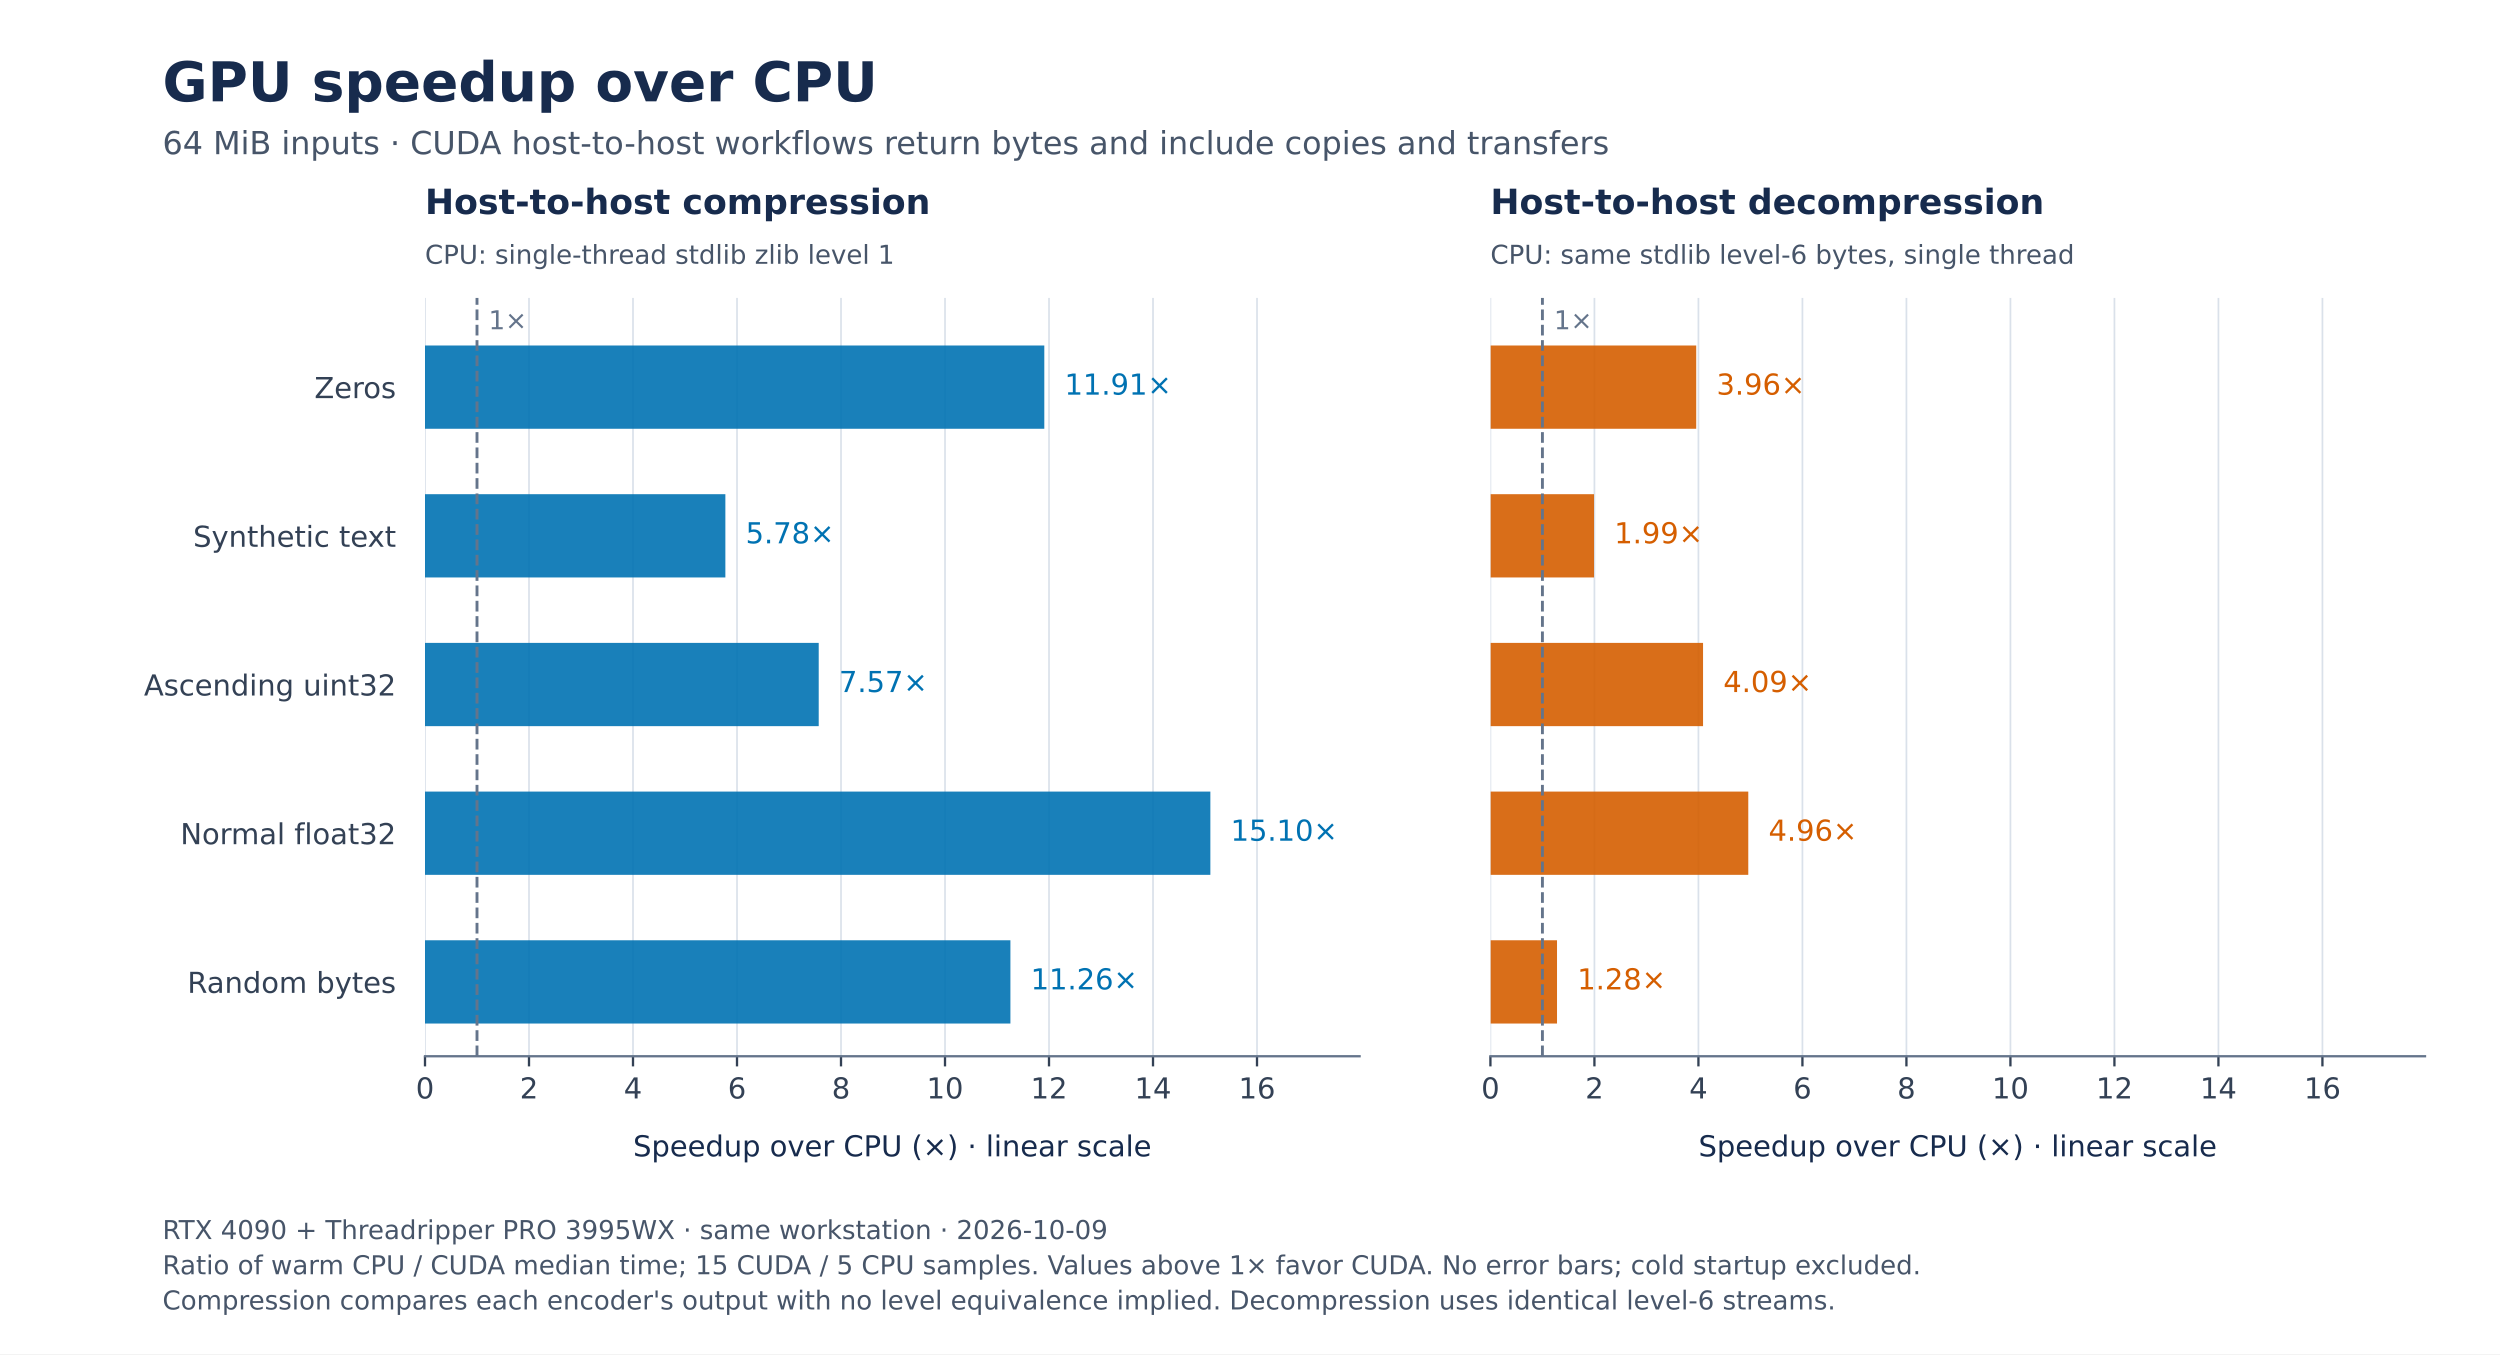
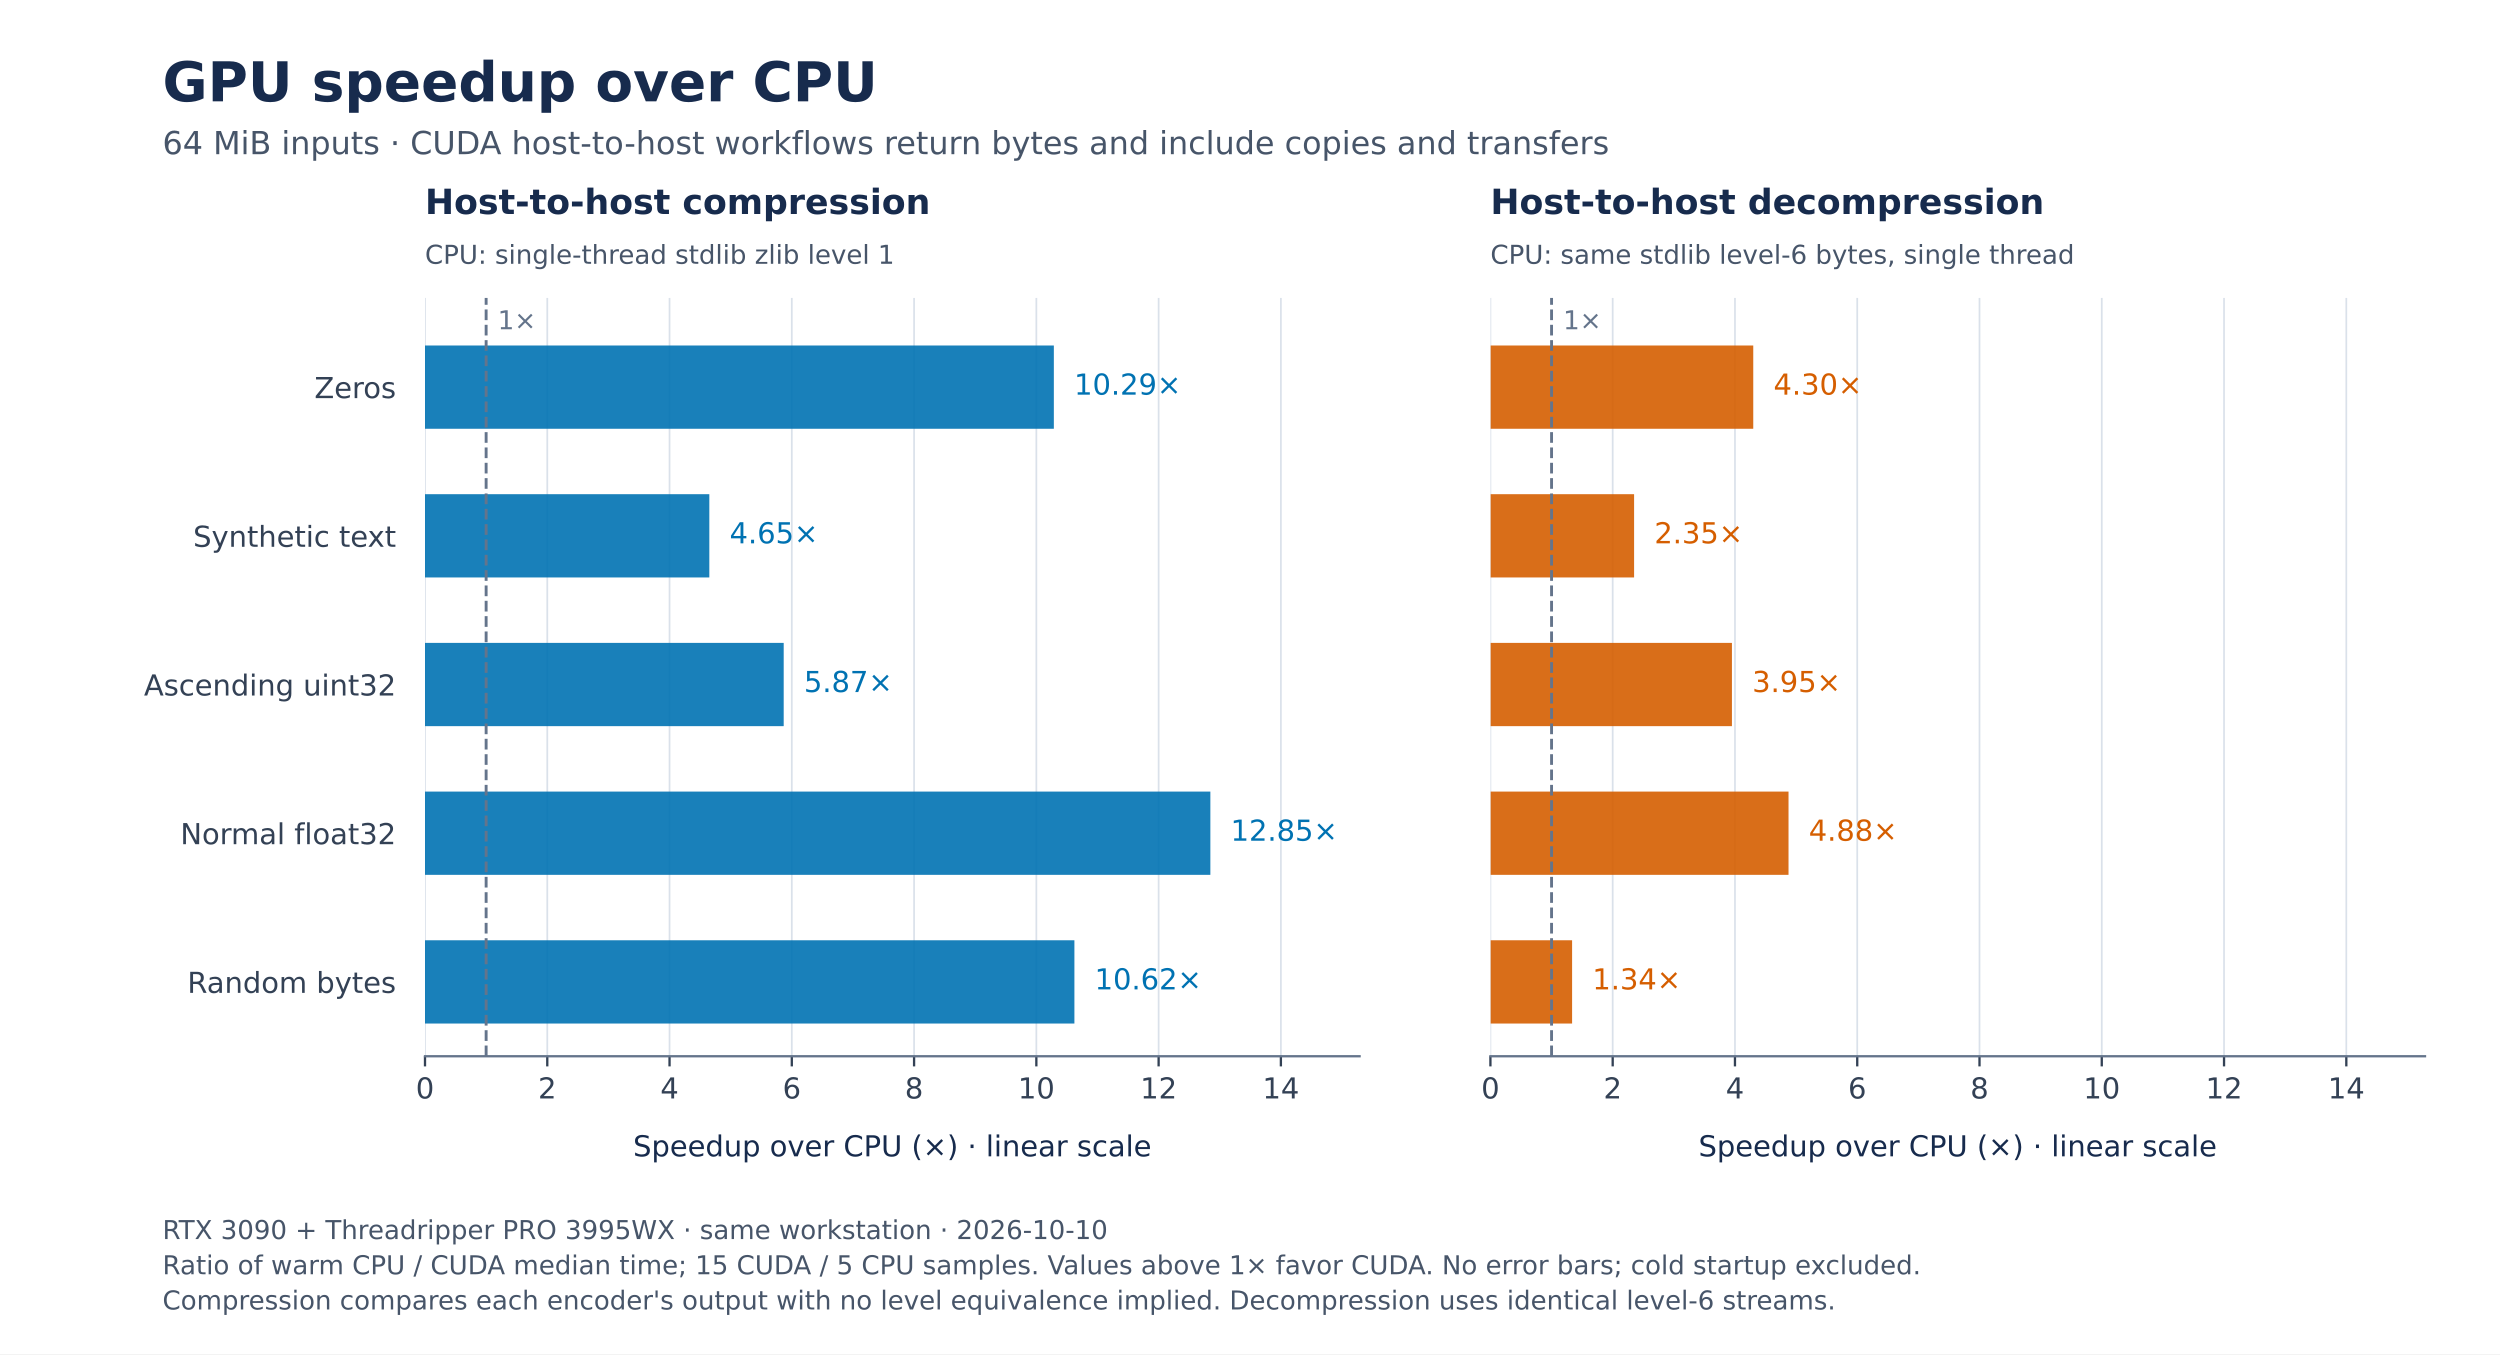
<svg xmlns="http://www.w3.org/2000/svg" xmlns:xlink="http://www.w3.org/1999/xlink" width="864pt" height="468pt" viewBox="0 0 864 468" version="1.1">
  <defs>
    <style type="text/css">*{stroke-linejoin: round; stroke-linecap: butt}</style>
  </defs>
  <g id="figure_1">
    <g id="patch_1">
      <path d="M 0 468 L 864 468 L 864 0 L 0 0 z " style="fill: #ffffff" />
    </g>
    <g id="axes_1">
      <g id="patch_2">
        <path d="M 146.88 365.04 L 469.871 365.04 L 469.871 102.96 L 146.88 102.96 z " style="fill: #ffffff" />
      </g>
      <g id="matplotlib.axis_1">
        <g id="xtick_1">
          <g id="line2d_1">
            <path d="M 146.88 365.04 L 146.88 102.96 " clip-path="url(#p2e2765085f)" style="fill: none; stroke: #cbd5e1; stroke-opacity: 0.7; stroke-width: 0.6; stroke-linecap: square" />
          </g>
          <g id="line2d_2">
            <defs>
              <path id="mdb11cd550d" d="M 0 0 L 0 3.5 " style="stroke: #334155; stroke-width: 0.8" />
            </defs>
            <g>
              <use xlink:href="#mdb11cd550d" x="146.88" y="365.04" style="fill: #334155; stroke: #334155; stroke-width: 0.8" />
            </g>
          </g>
          <g id="text_1">
            <text style="font-size: 10px; font-family: 'DejaVu Sans'; text-anchor: middle; fill: #334155" x="146.88" y="379.638" transform="rotate(-0 146.88 379.6377)">0</text>
          </g>
        </g>
        <g id="xtick_2">
          <g id="line2d_3">
-             <path d="M 182.823 365.04 L 182.823 102.96 " clip-path="url(#p2e2765085f)" style="fill: none; stroke: #cbd5e1; stroke-opacity: 0.7; stroke-width: 0.6; stroke-linecap: square" />
+             <path d="M 189.136 365.04 L 189.136 102.96 " clip-path="url(#p2e2765085f)" style="fill: none; stroke: #cbd5e1; stroke-opacity: 0.7; stroke-width: 0.6; stroke-linecap: square" />
          </g>
          <g id="line2d_4">
            <g>
-               <use xlink:href="#mdb11cd550d" x="182.823" y="365.04" style="fill: #334155; stroke: #334155; stroke-width: 0.8" />
+               <use xlink:href="#mdb11cd550d" x="189.136" y="365.04" style="fill: #334155; stroke: #334155; stroke-width: 0.8" />
            </g>
          </g>
          <g id="text_2">
-             <text style="font-size: 10px; font-family: 'DejaVu Sans'; text-anchor: middle; fill: #334155" x="182.823" y="379.638" transform="rotate(-0 182.8227 379.6377)">2</text>
+             <text style="font-size: 10px; font-family: 'DejaVu Sans'; text-anchor: middle; fill: #334155" x="189.136" y="379.638" transform="rotate(-0 189.1365 379.6377)">2</text>
          </g>
        </g>
        <g id="xtick_3">
          <g id="line2d_5">
-             <path d="M 218.765 365.04 L 218.765 102.96 " clip-path="url(#p2e2765085f)" style="fill: none; stroke: #cbd5e1; stroke-opacity: 0.7; stroke-width: 0.6; stroke-linecap: square" />
+             <path d="M 231.393 365.04 L 231.393 102.96 " clip-path="url(#p2e2765085f)" style="fill: none; stroke: #cbd5e1; stroke-opacity: 0.7; stroke-width: 0.6; stroke-linecap: square" />
          </g>
          <g id="line2d_6">
            <g>
-               <use xlink:href="#mdb11cd550d" x="218.765" y="365.04" style="fill: #334155; stroke: #334155; stroke-width: 0.8" />
+               <use xlink:href="#mdb11cd550d" x="231.393" y="365.04" style="fill: #334155; stroke: #334155; stroke-width: 0.8" />
            </g>
          </g>
          <g id="text_3">
-             <text style="font-size: 10px; font-family: 'DejaVu Sans'; text-anchor: middle; fill: #334155" x="218.765" y="379.638" transform="rotate(-0 218.7653 379.6377)">4</text>
+             <text style="font-size: 10px; font-family: 'DejaVu Sans'; text-anchor: middle; fill: #334155" x="231.393" y="379.638" transform="rotate(-0 231.3929 379.6377)">4</text>
          </g>
        </g>
        <g id="xtick_4">
          <g id="line2d_7">
-             <path d="M 254.708 365.04 L 254.708 102.96 " clip-path="url(#p2e2765085f)" style="fill: none; stroke: #cbd5e1; stroke-opacity: 0.7; stroke-width: 0.6; stroke-linecap: square" />
+             <path d="M 273.649 365.04 L 273.649 102.96 " clip-path="url(#p2e2765085f)" style="fill: none; stroke: #cbd5e1; stroke-opacity: 0.7; stroke-width: 0.6; stroke-linecap: square" />
          </g>
          <g id="line2d_8">
            <g>
-               <use xlink:href="#mdb11cd550d" x="254.708" y="365.04" style="fill: #334155; stroke: #334155; stroke-width: 0.8" />
+               <use xlink:href="#mdb11cd550d" x="273.649" y="365.04" style="fill: #334155; stroke: #334155; stroke-width: 0.8" />
            </g>
          </g>
          <g id="text_4">
-             <text style="font-size: 10px; font-family: 'DejaVu Sans'; text-anchor: middle; fill: #334155" x="254.708" y="379.638" transform="rotate(-0 254.708 379.6377)">6</text>
+             <text style="font-size: 10px; font-family: 'DejaVu Sans'; text-anchor: middle; fill: #334155" x="273.649" y="379.638" transform="rotate(-0 273.6494 379.6377)">6</text>
          </g>
        </g>
        <g id="xtick_5">
          <g id="line2d_9">
-             <path d="M 290.651 365.04 L 290.651 102.96 " clip-path="url(#p2e2765085f)" style="fill: none; stroke: #cbd5e1; stroke-opacity: 0.7; stroke-width: 0.6; stroke-linecap: square" />
+             <path d="M 315.906 365.04 L 315.906 102.96 " clip-path="url(#p2e2765085f)" style="fill: none; stroke: #cbd5e1; stroke-opacity: 0.7; stroke-width: 0.6; stroke-linecap: square" />
          </g>
          <g id="line2d_10">
            <g>
-               <use xlink:href="#mdb11cd550d" x="290.651" y="365.04" style="fill: #334155; stroke: #334155; stroke-width: 0.8" />
+               <use xlink:href="#mdb11cd550d" x="315.906" y="365.04" style="fill: #334155; stroke: #334155; stroke-width: 0.8" />
            </g>
          </g>
          <g id="text_5">
-             <text style="font-size: 10px; font-family: 'DejaVu Sans'; text-anchor: middle; fill: #334155" x="290.651" y="379.638" transform="rotate(-0 290.6506 379.6377)">8</text>
+             <text style="font-size: 10px; font-family: 'DejaVu Sans'; text-anchor: middle; fill: #334155" x="315.906" y="379.638" transform="rotate(-0 315.9058 379.6377)">8</text>
          </g>
        </g>
        <g id="xtick_6">
          <g id="line2d_11">
-             <path d="M 326.593 365.04 L 326.593 102.96 " clip-path="url(#p2e2765085f)" style="fill: none; stroke: #cbd5e1; stroke-opacity: 0.7; stroke-width: 0.6; stroke-linecap: square" />
+             <path d="M 358.162 365.04 L 358.162 102.96 " clip-path="url(#p2e2765085f)" style="fill: none; stroke: #cbd5e1; stroke-opacity: 0.7; stroke-width: 0.6; stroke-linecap: square" />
          </g>
          <g id="line2d_12">
            <g>
-               <use xlink:href="#mdb11cd550d" x="326.593" y="365.04" style="fill: #334155; stroke: #334155; stroke-width: 0.8" />
+               <use xlink:href="#mdb11cd550d" x="358.162" y="365.04" style="fill: #334155; stroke: #334155; stroke-width: 0.8" />
            </g>
          </g>
          <g id="text_6">
-             <text style="font-size: 10px; font-family: 'DejaVu Sans'; text-anchor: middle; fill: #334155" x="326.593" y="379.638" transform="rotate(-0 326.5933 379.6377)">10</text>
+             <text style="font-size: 10px; font-family: 'DejaVu Sans'; text-anchor: middle; fill: #334155" x="358.162" y="379.638" transform="rotate(-0 358.1623 379.6377)">10</text>
          </g>
        </g>
        <g id="xtick_7">
          <g id="line2d_13">
-             <path d="M 362.536 365.04 L 362.536 102.96 " clip-path="url(#p2e2765085f)" style="fill: none; stroke: #cbd5e1; stroke-opacity: 0.7; stroke-width: 0.6; stroke-linecap: square" />
+             <path d="M 400.419 365.04 L 400.419 102.96 " clip-path="url(#p2e2765085f)" style="fill: none; stroke: #cbd5e1; stroke-opacity: 0.7; stroke-width: 0.6; stroke-linecap: square" />
          </g>
          <g id="line2d_14">
            <g>
-               <use xlink:href="#mdb11cd550d" x="362.536" y="365.04" style="fill: #334155; stroke: #334155; stroke-width: 0.8" />
+               <use xlink:href="#mdb11cd550d" x="400.419" y="365.04" style="fill: #334155; stroke: #334155; stroke-width: 0.8" />
            </g>
          </g>
          <g id="text_7">
-             <text style="font-size: 10px; font-family: 'DejaVu Sans'; text-anchor: middle; fill: #334155" x="362.536" y="379.638" transform="rotate(-0 362.536 379.6377)">12</text>
+             <text style="font-size: 10px; font-family: 'DejaVu Sans'; text-anchor: middle; fill: #334155" x="400.419" y="379.638" transform="rotate(-0 400.4187 379.6377)">12</text>
          </g>
        </g>
        <g id="xtick_8">
          <g id="line2d_15">
-             <path d="M 398.479 365.04 L 398.479 102.96 " clip-path="url(#p2e2765085f)" style="fill: none; stroke: #cbd5e1; stroke-opacity: 0.7; stroke-width: 0.6; stroke-linecap: square" />
+             <path d="M 442.675 365.04 L 442.675 102.96 " clip-path="url(#p2e2765085f)" style="fill: none; stroke: #cbd5e1; stroke-opacity: 0.7; stroke-width: 0.6; stroke-linecap: square" />
          </g>
          <g id="line2d_16">
            <g>
-               <use xlink:href="#mdb11cd550d" x="398.479" y="365.04" style="fill: #334155; stroke: #334155; stroke-width: 0.8" />
+               <use xlink:href="#mdb11cd550d" x="442.675" y="365.04" style="fill: #334155; stroke: #334155; stroke-width: 0.8" />
            </g>
          </g>
          <g id="text_8">
-             <text style="font-size: 10px; font-family: 'DejaVu Sans'; text-anchor: middle; fill: #334155" x="398.479" y="379.638" transform="rotate(-0 398.4786 379.6377)">14</text>
-           </g>
-         </g>
-         <g id="xtick_9">
-           <g id="line2d_17">
-             <path d="M 434.421 365.04 L 434.421 102.96 " clip-path="url(#p2e2765085f)" style="fill: none; stroke: #cbd5e1; stroke-opacity: 0.7; stroke-width: 0.6; stroke-linecap: square" />
-           </g>
-           <g id="line2d_18">
-             <g>
-               <use xlink:href="#mdb11cd550d" x="434.421" y="365.04" style="fill: #334155; stroke: #334155; stroke-width: 0.8" />
-             </g>
-           </g>
-           <g id="text_9">
-             <text style="font-size: 10px; font-family: 'DejaVu Sans'; text-anchor: middle; fill: #334155" x="434.421" y="379.638" transform="rotate(-0 434.4213 379.6377)">16</text>
-           </g>
-         </g>
-         <g id="text_10">
+             <text style="font-size: 10px; font-family: 'DejaVu Sans'; text-anchor: middle; fill: #334155" x="442.675" y="379.638" transform="rotate(-0 442.6752 379.6377)">14</text>
+           </g>
+         </g>
+         <g id="text_9">
          <text style="font-size: 10px; font-family: 'DejaVu Sans'; text-anchor: middle; fill: #172b4d" x="308.375" y="399.638" transform="rotate(-0 308.3753 399.6384)">Speedup over CPU (×) · linear scale</text>
        </g>
      </g>
      <g id="matplotlib.axis_2">
        <g id="ytick_1">
+           <g id="line2d_17" />
+           <g id="text_10">
+             <text style="font-size: 10px; font-family: 'DejaVu Sans'; text-anchor: end; fill: #334155" x="136.88" y="137.592" transform="rotate(-0 136.88 137.5918)">Zeros</text>
+           </g>
+         </g>
+         <g id="ytick_2">
+           <g id="line2d_18" />
+           <g id="text_11">
+             <text style="font-size: 10px; font-family: 'DejaVu Sans'; text-anchor: end; fill: #334155" x="136.88" y="188.98" transform="rotate(-0 136.88 188.9804)">Synthetic text</text>
+           </g>
+         </g>
+         <g id="ytick_3">
          <g id="line2d_19" />
-           <g id="text_11">
-             <text style="font-size: 10px; font-family: 'DejaVu Sans'; text-anchor: end; fill: #334155" x="136.88" y="137.592" transform="rotate(-0 136.88 137.5918)">Zeros</text>
-           </g>
-         </g>
-         <g id="ytick_2">
+           <g id="text_12">
+             <text style="font-size: 10px; font-family: 'DejaVu Sans'; text-anchor: end; fill: #334155" x="136.88" y="240.369" transform="rotate(-0 136.88 240.3686)">Ascending uint32</text>
+           </g>
+         </g>
+         <g id="ytick_4">
          <g id="line2d_20" />
-           <g id="text_12">
-             <text style="font-size: 10px; font-family: 'DejaVu Sans'; text-anchor: end; fill: #334155" x="136.88" y="188.98" transform="rotate(-0 136.88 188.9804)">Synthetic text</text>
-           </g>
-         </g>
-         <g id="ytick_3">
+           <g id="text_13">
+             <text style="font-size: 10px; font-family: 'DejaVu Sans'; text-anchor: end; fill: #334155" x="136.88" y="291.757" transform="rotate(-0 136.88 291.7569)">Normal float32</text>
+           </g>
+         </g>
+         <g id="ytick_5">
          <g id="line2d_21" />
-           <g id="text_13">
-             <text style="font-size: 10px; font-family: 'DejaVu Sans'; text-anchor: end; fill: #334155" x="136.88" y="240.369" transform="rotate(-0 136.88 240.3686)">Ascending uint32</text>
-           </g>
-         </g>
-         <g id="ytick_4">
-           <g id="line2d_22" />
          <g id="text_14">
-             <text style="font-size: 10px; font-family: 'DejaVu Sans'; text-anchor: end; fill: #334155" x="136.88" y="291.757" transform="rotate(-0 136.88 291.7569)">Normal float32</text>
-           </g>
-         </g>
-         <g id="ytick_5">
-           <g id="line2d_23" />
-           <g id="text_15">
            <text style="font-size: 10px; font-family: 'DejaVu Sans'; text-anchor: end; fill: #334155" x="136.88" y="343.145" transform="rotate(-0 136.88 343.1451)">Random bytes</text>
          </g>
        </g>
      </g>
      <g id="patch_3">
        <path d="M 146.88 365.04 L 469.871 365.04 " style="fill: none; stroke: #64748b; stroke-width: 0.8; stroke-linejoin: miter; stroke-linecap: square" />
      </g>
-       <g id="text_16">
+       <g id="text_15">
        <text style="font-size: 9px; font-family: 'DejaVu Sans'; text-anchor: start; fill: #475569" x="146.88" y="91.166" transform="rotate(-0 146.88 91.1664)">CPU: single-thread stdlib zlib level 1</text>
      </g>
      <g id="patch_4">
-         <path d="M 146.88 119.404 L 360.913 119.404 L 360.913 148.182 L 146.88 148.182 z " clip-path="url(#p2e2765085f)" style="fill: #0072b2; opacity: 0.9" />
+         <path d="M 146.88 119.404 L 364.209 119.404 L 364.209 148.182 L 146.88 148.182 z " clip-path="url(#p2e2765085f)" style="fill: #0072b2; opacity: 0.9" />
      </g>
      <g id="patch_5">
-         <path d="M 146.88 170.792 L 250.687 170.792 L 250.687 199.57 L 146.88 199.57 z " clip-path="url(#p2e2765085f)" style="fill: #0072b2; opacity: 0.9" />
+         <path d="M 146.88 170.792 L 245.144 170.792 L 245.144 199.57 L 146.88 199.57 z " clip-path="url(#p2e2765085f)" style="fill: #0072b2; opacity: 0.9" />
      </g>
      <g id="patch_6">
-         <path d="M 146.88 222.181 L 282.948 222.181 L 282.948 250.958 L 146.88 250.958 z " clip-path="url(#p2e2765085f)" style="fill: #0072b2; opacity: 0.9" />
+         <path d="M 146.88 222.181 L 270.844 222.181 L 270.844 250.958 L 146.88 250.958 z " clip-path="url(#p2e2765085f)" style="fill: #0072b2; opacity: 0.9" />
      </g>
      <g id="patch_7">
        <path d="M 146.88 273.569 L 418.301 273.569 L 418.301 302.346 L 146.88 302.346 z " clip-path="url(#p2e2765085f)" style="fill: #0072b2; opacity: 0.9" />
      </g>
      <g id="patch_8">
-         <path d="M 146.88 324.957 L 349.198 324.957 L 349.198 353.735 L 146.88 353.735 z " clip-path="url(#p2e2765085f)" style="fill: #0072b2; opacity: 0.9" />
+         <path d="M 146.88 324.957 L 371.313 324.957 L 371.313 353.735 L 146.88 353.735 z " clip-path="url(#p2e2765085f)" style="fill: #0072b2; opacity: 0.9" />
+       </g>
+       <g id="text_16">
+         <text style="font-size: 9px; font-family: 'DejaVu Sans'; text-anchor: start; fill: #64748b" x="172.008" y="113.798" transform="rotate(-0 172.0082 113.7979)">1×</text>
      </g>
      <g id="text_17">
-         <text style="font-size: 9px; font-family: 'DejaVu Sans'; text-anchor: start; fill: #64748b" x="168.851" y="113.798" transform="rotate(-0 168.8513 113.7979)">1×</text>
+         <text style="font-size: 10px; font-family: 'DejaVu Sans'; text-anchor: start; fill: #0072b2" x="371.209" y="136.391" transform="rotate(-0 371.2092 136.3906)">10.29×</text>
      </g>
      <g id="text_18">
-         <text style="font-size: 10px; font-family: 'DejaVu Sans'; text-anchor: start; fill: #0072b2" x="367.913" y="136.391" transform="rotate(-0 367.9135 136.3906)">11.91×</text>
+         <text style="font-size: 10px; font-family: 'DejaVu Sans'; text-anchor: start; fill: #0072b2" x="252.144" y="187.779" transform="rotate(-0 252.144 187.7788)">4.65×</text>
      </g>
      <g id="text_19">
-         <text style="font-size: 10px; font-family: 'DejaVu Sans'; text-anchor: start; fill: #0072b2" x="257.687" y="187.779" transform="rotate(-0 257.6869 187.7788)">5.78×</text>
+         <text style="font-size: 10px; font-family: 'DejaVu Sans'; text-anchor: start; fill: #0072b2" x="277.844" y="239.167" transform="rotate(-0 277.8438 239.1671)">5.87×</text>
      </g>
      <g id="text_20">
-         <text style="font-size: 10px; font-family: 'DejaVu Sans'; text-anchor: start; fill: #0072b2" x="289.948" y="239.167" transform="rotate(-0 289.948 239.1671)">7.57×</text>
+         <text style="font-size: 10px; font-family: 'DejaVu Sans'; text-anchor: start; fill: #0072b2" x="425.301" y="290.555" transform="rotate(-0 425.3007 290.5553)">12.85×</text>
      </g>
      <g id="text_21">
-         <text style="font-size: 10px; font-family: 'DejaVu Sans'; text-anchor: start; fill: #0072b2" x="425.301" y="290.555" transform="rotate(-0 425.3007 290.5553)">15.10×</text>
+         <text style="font-size: 10px; font-family: 'DejaVu Sans'; text-anchor: start; fill: #0072b2" x="378.313" y="341.944" transform="rotate(-0 378.3128 341.9435)">10.62×</text>
      </g>
      <g id="text_22">
-         <text style="font-size: 10px; font-family: 'DejaVu Sans'; text-anchor: start; fill: #0072b2" x="356.198" y="341.944" transform="rotate(-0 356.1978 341.9435)">11.26×</text>
-       </g>
-       <g id="text_23">
        <text style="font-weight: 700; font-size: 12px; font-family: 'DejaVu Sans'; text-anchor: start; fill: #172b4d" x="146.88" y="73.96" transform="rotate(-0 146.88 73.96)">Host-to-host compression</text>
      </g>
-       <g id="line2d_24">
-         <path d="M 164.851 365.04 L 164.851 102.96 " clip-path="url(#p2e2765085f)" style="fill: none; stroke-dasharray: 3.7,1.6; stroke-dashoffset: 0; stroke: #64748b" />
+       <g id="line2d_22">
+         <path d="M 168.008 365.04 L 168.008 102.96 " clip-path="url(#p2e2765085f)" style="fill: none; stroke-dasharray: 3.7,1.6; stroke-dashoffset: 0; stroke: #64748b" />
      </g>
    </g>
    <g id="axes_2">
      <g id="patch_9">
        <path d="M 515.089 365.04 L 838.08 365.04 L 838.08 102.96 L 515.089 102.96 z " style="fill: #ffffff" />
      </g>
      <g id="matplotlib.axis_3">
+         <g id="xtick_9">
+           <g id="line2d_23">
+             <path d="M 515.089 365.04 L 515.089 102.96 " clip-path="url(#p1212533835)" style="fill: none; stroke: #cbd5e1; stroke-opacity: 0.7; stroke-width: 0.6; stroke-linecap: square" />
+           </g>
+           <g id="line2d_24">
+             <g>
+               <use xlink:href="#mdb11cd550d" x="515.089" y="365.04" style="fill: #334155; stroke: #334155; stroke-width: 0.8" />
+             </g>
+           </g>
+           <g id="text_23">
+             <text style="font-size: 10px; font-family: 'DejaVu Sans'; text-anchor: middle; fill: #334155" x="515.089" y="379.638" transform="rotate(-0 515.0893 379.6377)">0</text>
+           </g>
+         </g>
        <g id="xtick_10">
          <g id="line2d_25">
-             <path d="M 515.089 365.04 L 515.089 102.96 " clip-path="url(#p1212533835)" style="fill: none; stroke: #cbd5e1; stroke-opacity: 0.7; stroke-width: 0.6; stroke-linecap: square" />
+             <path d="M 557.346 365.04 L 557.346 102.96 " clip-path="url(#p1212533835)" style="fill: none; stroke: #cbd5e1; stroke-opacity: 0.7; stroke-width: 0.6; stroke-linecap: square" />
          </g>
          <g id="line2d_26">
            <g>
-               <use xlink:href="#mdb11cd550d" x="515.089" y="365.04" style="fill: #334155; stroke: #334155; stroke-width: 0.8" />
+               <use xlink:href="#mdb11cd550d" x="557.346" y="365.04" style="fill: #334155; stroke: #334155; stroke-width: 0.8" />
            </g>
          </g>
          <g id="text_24">
-             <text style="font-size: 10px; font-family: 'DejaVu Sans'; text-anchor: middle; fill: #334155" x="515.089" y="379.638" transform="rotate(-0 515.0893 379.6377)">0</text>
+             <text style="font-size: 10px; font-family: 'DejaVu Sans'; text-anchor: middle; fill: #334155" x="557.346" y="379.638" transform="rotate(-0 557.3458 379.6377)">2</text>
          </g>
        </g>
        <g id="xtick_11">
          <g id="line2d_27">
-             <path d="M 551.032 365.04 L 551.032 102.96 " clip-path="url(#p1212533835)" style="fill: none; stroke: #cbd5e1; stroke-opacity: 0.7; stroke-width: 0.6; stroke-linecap: square" />
+             <path d="M 599.602 365.04 L 599.602 102.96 " clip-path="url(#p1212533835)" style="fill: none; stroke: #cbd5e1; stroke-opacity: 0.7; stroke-width: 0.6; stroke-linecap: square" />
          </g>
          <g id="line2d_28">
            <g>
-               <use xlink:href="#mdb11cd550d" x="551.032" y="365.04" style="fill: #334155; stroke: #334155; stroke-width: 0.8" />
+               <use xlink:href="#mdb11cd550d" x="599.602" y="365.04" style="fill: #334155; stroke: #334155; stroke-width: 0.8" />
            </g>
          </g>
          <g id="text_25">
-             <text style="font-size: 10px; font-family: 'DejaVu Sans'; text-anchor: middle; fill: #334155" x="551.032" y="379.638" transform="rotate(-0 551.032 379.6377)">2</text>
+             <text style="font-size: 10px; font-family: 'DejaVu Sans'; text-anchor: middle; fill: #334155" x="599.602" y="379.638" transform="rotate(-0 599.6023 379.6377)">4</text>
          </g>
        </g>
        <g id="xtick_12">
          <g id="line2d_29">
-             <path d="M 586.975 365.04 L 586.975 102.96 " clip-path="url(#p1212533835)" style="fill: none; stroke: #cbd5e1; stroke-opacity: 0.7; stroke-width: 0.6; stroke-linecap: square" />
+             <path d="M 641.859 365.04 L 641.859 102.96 " clip-path="url(#p1212533835)" style="fill: none; stroke: #cbd5e1; stroke-opacity: 0.7; stroke-width: 0.6; stroke-linecap: square" />
          </g>
          <g id="line2d_30">
            <g>
-               <use xlink:href="#mdb11cd550d" x="586.975" y="365.04" style="fill: #334155; stroke: #334155; stroke-width: 0.8" />
+               <use xlink:href="#mdb11cd550d" x="641.859" y="365.04" style="fill: #334155; stroke: #334155; stroke-width: 0.8" />
            </g>
          </g>
          <g id="text_26">
-             <text style="font-size: 10px; font-family: 'DejaVu Sans'; text-anchor: middle; fill: #334155" x="586.975" y="379.638" transform="rotate(-0 586.9747 379.6377)">4</text>
+             <text style="font-size: 10px; font-family: 'DejaVu Sans'; text-anchor: middle; fill: #334155" x="641.859" y="379.638" transform="rotate(-0 641.8587 379.6377)">6</text>
          </g>
        </g>
        <g id="xtick_13">
          <g id="line2d_31">
-             <path d="M 622.917 365.04 L 622.917 102.96 " clip-path="url(#p1212533835)" style="fill: none; stroke: #cbd5e1; stroke-opacity: 0.7; stroke-width: 0.6; stroke-linecap: square" />
+             <path d="M 684.115 365.04 L 684.115 102.96 " clip-path="url(#p1212533835)" style="fill: none; stroke: #cbd5e1; stroke-opacity: 0.7; stroke-width: 0.6; stroke-linecap: square" />
          </g>
          <g id="line2d_32">
            <g>
-               <use xlink:href="#mdb11cd550d" x="622.917" y="365.04" style="fill: #334155; stroke: #334155; stroke-width: 0.8" />
+               <use xlink:href="#mdb11cd550d" x="684.115" y="365.04" style="fill: #334155; stroke: #334155; stroke-width: 0.8" />
            </g>
          </g>
          <g id="text_27">
-             <text style="font-size: 10px; font-family: 'DejaVu Sans'; text-anchor: middle; fill: #334155" x="622.917" y="379.638" transform="rotate(-0 622.9173 379.6377)">6</text>
+             <text style="font-size: 10px; font-family: 'DejaVu Sans'; text-anchor: middle; fill: #334155" x="684.115" y="379.638" transform="rotate(-0 684.1152 379.6377)">8</text>
          </g>
        </g>
        <g id="xtick_14">
          <g id="line2d_33">
-             <path d="M 658.86 365.04 L 658.86 102.96 " clip-path="url(#p1212533835)" style="fill: none; stroke: #cbd5e1; stroke-opacity: 0.7; stroke-width: 0.6; stroke-linecap: square" />
+             <path d="M 726.372 365.04 L 726.372 102.96 " clip-path="url(#p1212533835)" style="fill: none; stroke: #cbd5e1; stroke-opacity: 0.7; stroke-width: 0.6; stroke-linecap: square" />
          </g>
          <g id="line2d_34">
            <g>
-               <use xlink:href="#mdb11cd550d" x="658.86" y="365.04" style="fill: #334155; stroke: #334155; stroke-width: 0.8" />
+               <use xlink:href="#mdb11cd550d" x="726.372" y="365.04" style="fill: #334155; stroke: #334155; stroke-width: 0.8" />
            </g>
          </g>
          <g id="text_28">
-             <text style="font-size: 10px; font-family: 'DejaVu Sans'; text-anchor: middle; fill: #334155" x="658.86" y="379.638" transform="rotate(-0 658.86 379.6377)">8</text>
+             <text style="font-size: 10px; font-family: 'DejaVu Sans'; text-anchor: middle; fill: #334155" x="726.372" y="379.638" transform="rotate(-0 726.3716 379.6377)">10</text>
          </g>
        </g>
        <g id="xtick_15">
          <g id="line2d_35">
-             <path d="M 694.803 365.04 L 694.803 102.96 " clip-path="url(#p1212533835)" style="fill: none; stroke: #cbd5e1; stroke-opacity: 0.7; stroke-width: 0.6; stroke-linecap: square" />
+             <path d="M 768.628 365.04 L 768.628 102.96 " clip-path="url(#p1212533835)" style="fill: none; stroke: #cbd5e1; stroke-opacity: 0.7; stroke-width: 0.6; stroke-linecap: square" />
          </g>
          <g id="line2d_36">
            <g>
-               <use xlink:href="#mdb11cd550d" x="694.803" y="365.04" style="fill: #334155; stroke: #334155; stroke-width: 0.8" />
+               <use xlink:href="#mdb11cd550d" x="768.628" y="365.04" style="fill: #334155; stroke: #334155; stroke-width: 0.8" />
            </g>
          </g>
          <g id="text_29">
-             <text style="font-size: 10px; font-family: 'DejaVu Sans'; text-anchor: middle; fill: #334155" x="694.803" y="379.638" transform="rotate(-0 694.8026 379.6377)">10</text>
+             <text style="font-size: 10px; font-family: 'DejaVu Sans'; text-anchor: middle; fill: #334155" x="768.628" y="379.638" transform="rotate(-0 768.6281 379.6377)">12</text>
          </g>
        </g>
        <g id="xtick_16">
          <g id="line2d_37">
-             <path d="M 730.745 365.04 L 730.745 102.96 " clip-path="url(#p1212533835)" style="fill: none; stroke: #cbd5e1; stroke-opacity: 0.7; stroke-width: 0.6; stroke-linecap: square" />
+             <path d="M 810.885 365.04 L 810.885 102.96 " clip-path="url(#p1212533835)" style="fill: none; stroke: #cbd5e1; stroke-opacity: 0.7; stroke-width: 0.6; stroke-linecap: square" />
          </g>
          <g id="line2d_38">
            <g>
-               <use xlink:href="#mdb11cd550d" x="730.745" y="365.04" style="fill: #334155; stroke: #334155; stroke-width: 0.8" />
+               <use xlink:href="#mdb11cd550d" x="810.885" y="365.04" style="fill: #334155; stroke: #334155; stroke-width: 0.8" />
            </g>
          </g>
          <g id="text_30">
-             <text style="font-size: 10px; font-family: 'DejaVu Sans'; text-anchor: middle; fill: #334155" x="730.745" y="379.638" transform="rotate(-0 730.7453 379.6377)">12</text>
-           </g>
-         </g>
-         <g id="xtick_17">
-           <g id="line2d_39">
-             <path d="M 766.688 365.04 L 766.688 102.96 " clip-path="url(#p1212533835)" style="fill: none; stroke: #cbd5e1; stroke-opacity: 0.7; stroke-width: 0.6; stroke-linecap: square" />
-           </g>
-           <g id="line2d_40">
-             <g>
-               <use xlink:href="#mdb11cd550d" x="766.688" y="365.04" style="fill: #334155; stroke: #334155; stroke-width: 0.8" />
-             </g>
-           </g>
-           <g id="text_31">
-             <text style="font-size: 10px; font-family: 'DejaVu Sans'; text-anchor: middle; fill: #334155" x="766.688" y="379.638" transform="rotate(-0 766.688 379.6377)">14</text>
-           </g>
-         </g>
-         <g id="xtick_18">
-           <g id="line2d_41">
-             <path d="M 802.631 365.04 L 802.631 102.96 " clip-path="url(#p1212533835)" style="fill: none; stroke: #cbd5e1; stroke-opacity: 0.7; stroke-width: 0.6; stroke-linecap: square" />
-           </g>
-           <g id="line2d_42">
-             <g>
-               <use xlink:href="#mdb11cd550d" x="802.631" y="365.04" style="fill: #334155; stroke: #334155; stroke-width: 0.8" />
-             </g>
-           </g>
-           <g id="text_32">
-             <text style="font-size: 10px; font-family: 'DejaVu Sans'; text-anchor: middle; fill: #334155" x="802.631" y="379.638" transform="rotate(-0 802.6306 379.6377)">16</text>
-           </g>
-         </g>
-         <g id="text_33">
+             <text style="font-size: 10px; font-family: 'DejaVu Sans'; text-anchor: middle; fill: #334155" x="810.885" y="379.638" transform="rotate(-0 810.8846 379.6377)">14</text>
+           </g>
+         </g>
+         <g id="text_31">
          <text style="font-size: 10px; font-family: 'DejaVu Sans'; text-anchor: middle; fill: #172b4d" x="676.585" y="399.638" transform="rotate(-0 676.5847 399.6384)">Speedup over CPU (×) · linear scale</text>
        </g>
      </g>
      <g id="matplotlib.axis_4">
        <g id="ytick_6">
+           <g id="line2d_39" />
+         </g>
+         <g id="ytick_7">
+           <g id="line2d_40" />
+         </g>
+         <g id="ytick_8">
+           <g id="line2d_41" />
+         </g>
+         <g id="ytick_9">
+           <g id="line2d_42" />
+         </g>
+         <g id="ytick_10">
          <g id="line2d_43" />
-         </g>
-         <g id="ytick_7">
-           <g id="line2d_44" />
-         </g>
-         <g id="ytick_8">
-           <g id="line2d_45" />
-         </g>
-         <g id="ytick_9">
-           <g id="line2d_46" />
-         </g>
-         <g id="ytick_10">
-           <g id="line2d_47" />
        </g>
      </g>
      <g id="patch_10">
        <path d="M 515.089 365.04 L 838.08 365.04 " style="fill: none; stroke: #64748b; stroke-width: 0.8; stroke-linejoin: miter; stroke-linecap: square" />
      </g>
+       <g id="text_32">
+         <text style="font-size: 9px; font-family: 'DejaVu Sans'; text-anchor: start; fill: #475569" x="515.089" y="91.166" transform="rotate(-0 515.0893 91.1664)">CPU: same stdlib level-6 bytes, single thread</text>
+       </g>
+       <g id="patch_11">
+         <path d="M 515.089 119.404 L 605.925 119.404 L 605.925 148.182 L 515.089 148.182 z " clip-path="url(#p1212533835)" style="fill: #d55e00; opacity: 0.9" />
+       </g>
+       <g id="patch_12">
+         <path d="M 515.089 170.792 L 564.741 170.792 L 564.741 199.57 L 515.089 199.57 z " clip-path="url(#p1212533835)" style="fill: #d55e00; opacity: 0.9" />
+       </g>
+       <g id="patch_13">
+         <path d="M 515.089 222.181 L 598.555 222.181 L 598.555 250.958 L 515.089 250.958 z " clip-path="url(#p1212533835)" style="fill: #d55e00; opacity: 0.9" />
+       </g>
+       <g id="patch_14">
+         <path d="M 515.089 273.569 L 618.113 273.569 L 618.113 302.346 L 515.089 302.346 z " clip-path="url(#p1212533835)" style="fill: #d55e00; opacity: 0.9" />
+       </g>
+       <g id="patch_15">
+         <path d="M 515.089 324.957 L 543.318 324.957 L 543.318 353.735 L 515.089 353.735 z " clip-path="url(#p1212533835)" style="fill: #d55e00; opacity: 0.9" />
+       </g>
+       <g id="text_33">
+         <text style="font-size: 9px; font-family: 'DejaVu Sans'; text-anchor: start; fill: #64748b" x="540.218" y="113.798" transform="rotate(-0 540.2176 113.7979)">1×</text>
+       </g>
      <g id="text_34">
-         <text style="font-size: 9px; font-family: 'DejaVu Sans'; text-anchor: start; fill: #475569" x="515.089" y="91.166" transform="rotate(-0 515.0893 91.1664)">CPU: same stdlib level-6 bytes, single thread</text>
-       </g>
-       <g id="patch_11">
-         <path d="M 515.089 119.404 L 586.215 119.404 L 586.215 148.182 L 515.089 148.182 z " clip-path="url(#p1212533835)" style="fill: #d55e00; opacity: 0.9" />
-       </g>
-       <g id="patch_12">
-         <path d="M 515.089 170.792 L 550.898 170.792 L 550.898 199.57 L 515.089 199.57 z " clip-path="url(#p1212533835)" style="fill: #d55e00; opacity: 0.9" />
-       </g>
-       <g id="patch_13">
-         <path d="M 515.089 222.181 L 588.574 222.181 L 588.574 250.958 L 515.089 250.958 z " clip-path="url(#p1212533835)" style="fill: #d55e00; opacity: 0.9" />
-       </g>
-       <g id="patch_14">
-         <path d="M 515.089 273.569 L 604.204 273.569 L 604.204 302.346 L 515.089 302.346 z " clip-path="url(#p1212533835)" style="fill: #d55e00; opacity: 0.9" />
-       </g>
-       <g id="patch_15">
-         <path d="M 515.089 324.957 L 538.104 324.957 L 538.104 353.735 L 515.089 353.735 z " clip-path="url(#p1212533835)" style="fill: #d55e00; opacity: 0.9" />
+         <text style="font-size: 10px; font-family: 'DejaVu Sans'; text-anchor: start; fill: #d55e00" x="612.925" y="136.391" transform="rotate(-0 612.925 136.3906)">4.30×</text>
      </g>
      <g id="text_35">
-         <text style="font-size: 9px; font-family: 'DejaVu Sans'; text-anchor: start; fill: #64748b" x="537.061" y="113.798" transform="rotate(-0 537.0607 113.7979)">1×</text>
+         <text style="font-size: 10px; font-family: 'DejaVu Sans'; text-anchor: start; fill: #d55e00" x="571.741" y="187.779" transform="rotate(-0 571.7408 187.7788)">2.35×</text>
      </g>
      <g id="text_36">
-         <text style="font-size: 10px; font-family: 'DejaVu Sans'; text-anchor: start; fill: #d55e00" x="593.215" y="136.391" transform="rotate(-0 593.2148 136.3906)">3.96×</text>
+         <text style="font-size: 10px; font-family: 'DejaVu Sans'; text-anchor: start; fill: #d55e00" x="605.555" y="239.167" transform="rotate(-0 605.5553 239.1671)">3.95×</text>
      </g>
      <g id="text_37">
-         <text style="font-size: 10px; font-family: 'DejaVu Sans'; text-anchor: start; fill: #d55e00" x="557.898" y="187.779" transform="rotate(-0 557.898 187.7788)">1.99×</text>
+         <text style="font-size: 10px; font-family: 'DejaVu Sans'; text-anchor: start; fill: #d55e00" x="625.113" y="290.555" transform="rotate(-0 625.1129 290.5553)">4.88×</text>
      </g>
      <g id="text_38">
-         <text style="font-size: 10px; font-family: 'DejaVu Sans'; text-anchor: start; fill: #d55e00" x="595.574" y="239.167" transform="rotate(-0 595.5741 239.1671)">4.09×</text>
+         <text style="font-size: 10px; font-family: 'DejaVu Sans'; text-anchor: start; fill: #d55e00" x="550.318" y="341.944" transform="rotate(-0 550.3176 341.9435)">1.34×</text>
      </g>
      <g id="text_39">
-         <text style="font-size: 10px; font-family: 'DejaVu Sans'; text-anchor: start; fill: #d55e00" x="611.204" y="290.555" transform="rotate(-0 611.2035 290.5553)">4.96×</text>
-       </g>
-       <g id="text_40">
-         <text style="font-size: 10px; font-family: 'DejaVu Sans'; text-anchor: start; fill: #d55e00" x="545.104" y="341.944" transform="rotate(-0 545.1043 341.9435)">1.28×</text>
-       </g>
-       <g id="text_41">
        <text style="font-weight: 700; font-size: 12px; font-family: 'DejaVu Sans'; text-anchor: start; fill: #172b4d" x="515.089" y="73.96" transform="rotate(-0 515.0893 73.96)">Host-to-host decompression</text>
      </g>
-       <g id="line2d_48">
-         <path d="M 533.061 365.04 L 533.061 102.96 " clip-path="url(#p1212533835)" style="fill: none; stroke-dasharray: 3.7,1.6; stroke-dashoffset: 0; stroke: #64748b" />
-       </g>
+       <g id="line2d_44">
+         <path d="M 536.218 365.04 L 536.218 102.96 " clip-path="url(#p1212533835)" style="fill: none; stroke-dasharray: 3.7,1.6; stroke-dashoffset: 0; stroke: #64748b" />
+       </g>
+     </g>
+     <g id="text_40">
+       <text style="font-weight: 700; font-size: 19px; font-family: 'DejaVu Sans'; text-anchor: start; fill: #172b4d" x="56.16" y="35.029" transform="rotate(-0 56.16 35.02903)">GPU speedup over CPU</text>
+     </g>
+     <g id="text_41">
+       <text style="font-size: 11px; font-family: 'DejaVu Sans'; text-anchor: start; fill: #475569" x="56.16" y="53.286" transform="rotate(-0 56.16 53.28628)">64 MiB inputs · CUDA host-to-host workflows return bytes and include copies and transfers</text>
    </g>
    <g id="text_42">
-       <text style="font-weight: 700; font-size: 19px; font-family: 'DejaVu Sans'; text-anchor: start; fill: #172b4d" x="56.16" y="35.029" transform="rotate(-0 56.16 35.02903)">GPU speedup over CPU</text>
+       <text style="font-size: 9px; font-family: 'DejaVu Sans'; text-anchor: start; fill: #475569" x="56.16" y="428.22" transform="rotate(-0 56.16 428.22)">RTX 3090 + Threadripper PRO 3995WX · same workstation · 2026-10-10</text>
    </g>
    <g id="text_43">
-       <text style="font-size: 11px; font-family: 'DejaVu Sans'; text-anchor: start; fill: #475569" x="56.16" y="53.286" transform="rotate(-0 56.16 53.28628)">64 MiB inputs · CUDA host-to-host workflows return bytes and include copies and transfers</text>
+       <text style="font-size: 9px; font-family: 'DejaVu Sans'; text-anchor: start; fill: #475569" x="56.16" y="440.388" transform="rotate(-0 56.16 440.388)">Ratio of warm CPU / CUDA median time; 15 CUDA / 5 CPU samples. Values above 1× favor CUDA. No error bars; cold startup excluded.</text>
    </g>
    <g id="text_44">
-       <text style="font-size: 9px; font-family: 'DejaVu Sans'; text-anchor: start; fill: #475569" x="56.16" y="428.22" transform="rotate(-0 56.16 428.22)">RTX 4090 + Threadripper PRO 3995WX · same workstation · 2026-10-09</text>
-     </g>
-     <g id="text_45">
-       <text style="font-size: 9px; font-family: 'DejaVu Sans'; text-anchor: start; fill: #475569" x="56.16" y="440.388" transform="rotate(-0 56.16 440.388)">Ratio of warm CPU / CUDA median time; 15 CUDA / 5 CPU samples. Values above 1× favor CUDA. No error bars; cold startup excluded.</text>
-     </g>
-     <g id="text_46">
      <text style="font-size: 9px; font-family: 'DejaVu Sans'; text-anchor: start; fill: #475569" x="56.16" y="452.556" transform="rotate(-0 56.16 452.556)">Compression compares each encoder's output with no level equivalence implied. Decompression uses identical level-6 streams.</text>
    </g>
  </g>
  <defs>
    <clipPath id="p2e2765085f">
      <rect x="146.88" y="102.96" width="322.991" height="262.08" />
    </clipPath>
    <clipPath id="p1212533835">
      <rect x="515.089" y="102.96" width="322.991" height="262.08" />
    </clipPath>
  </defs>
</svg>
